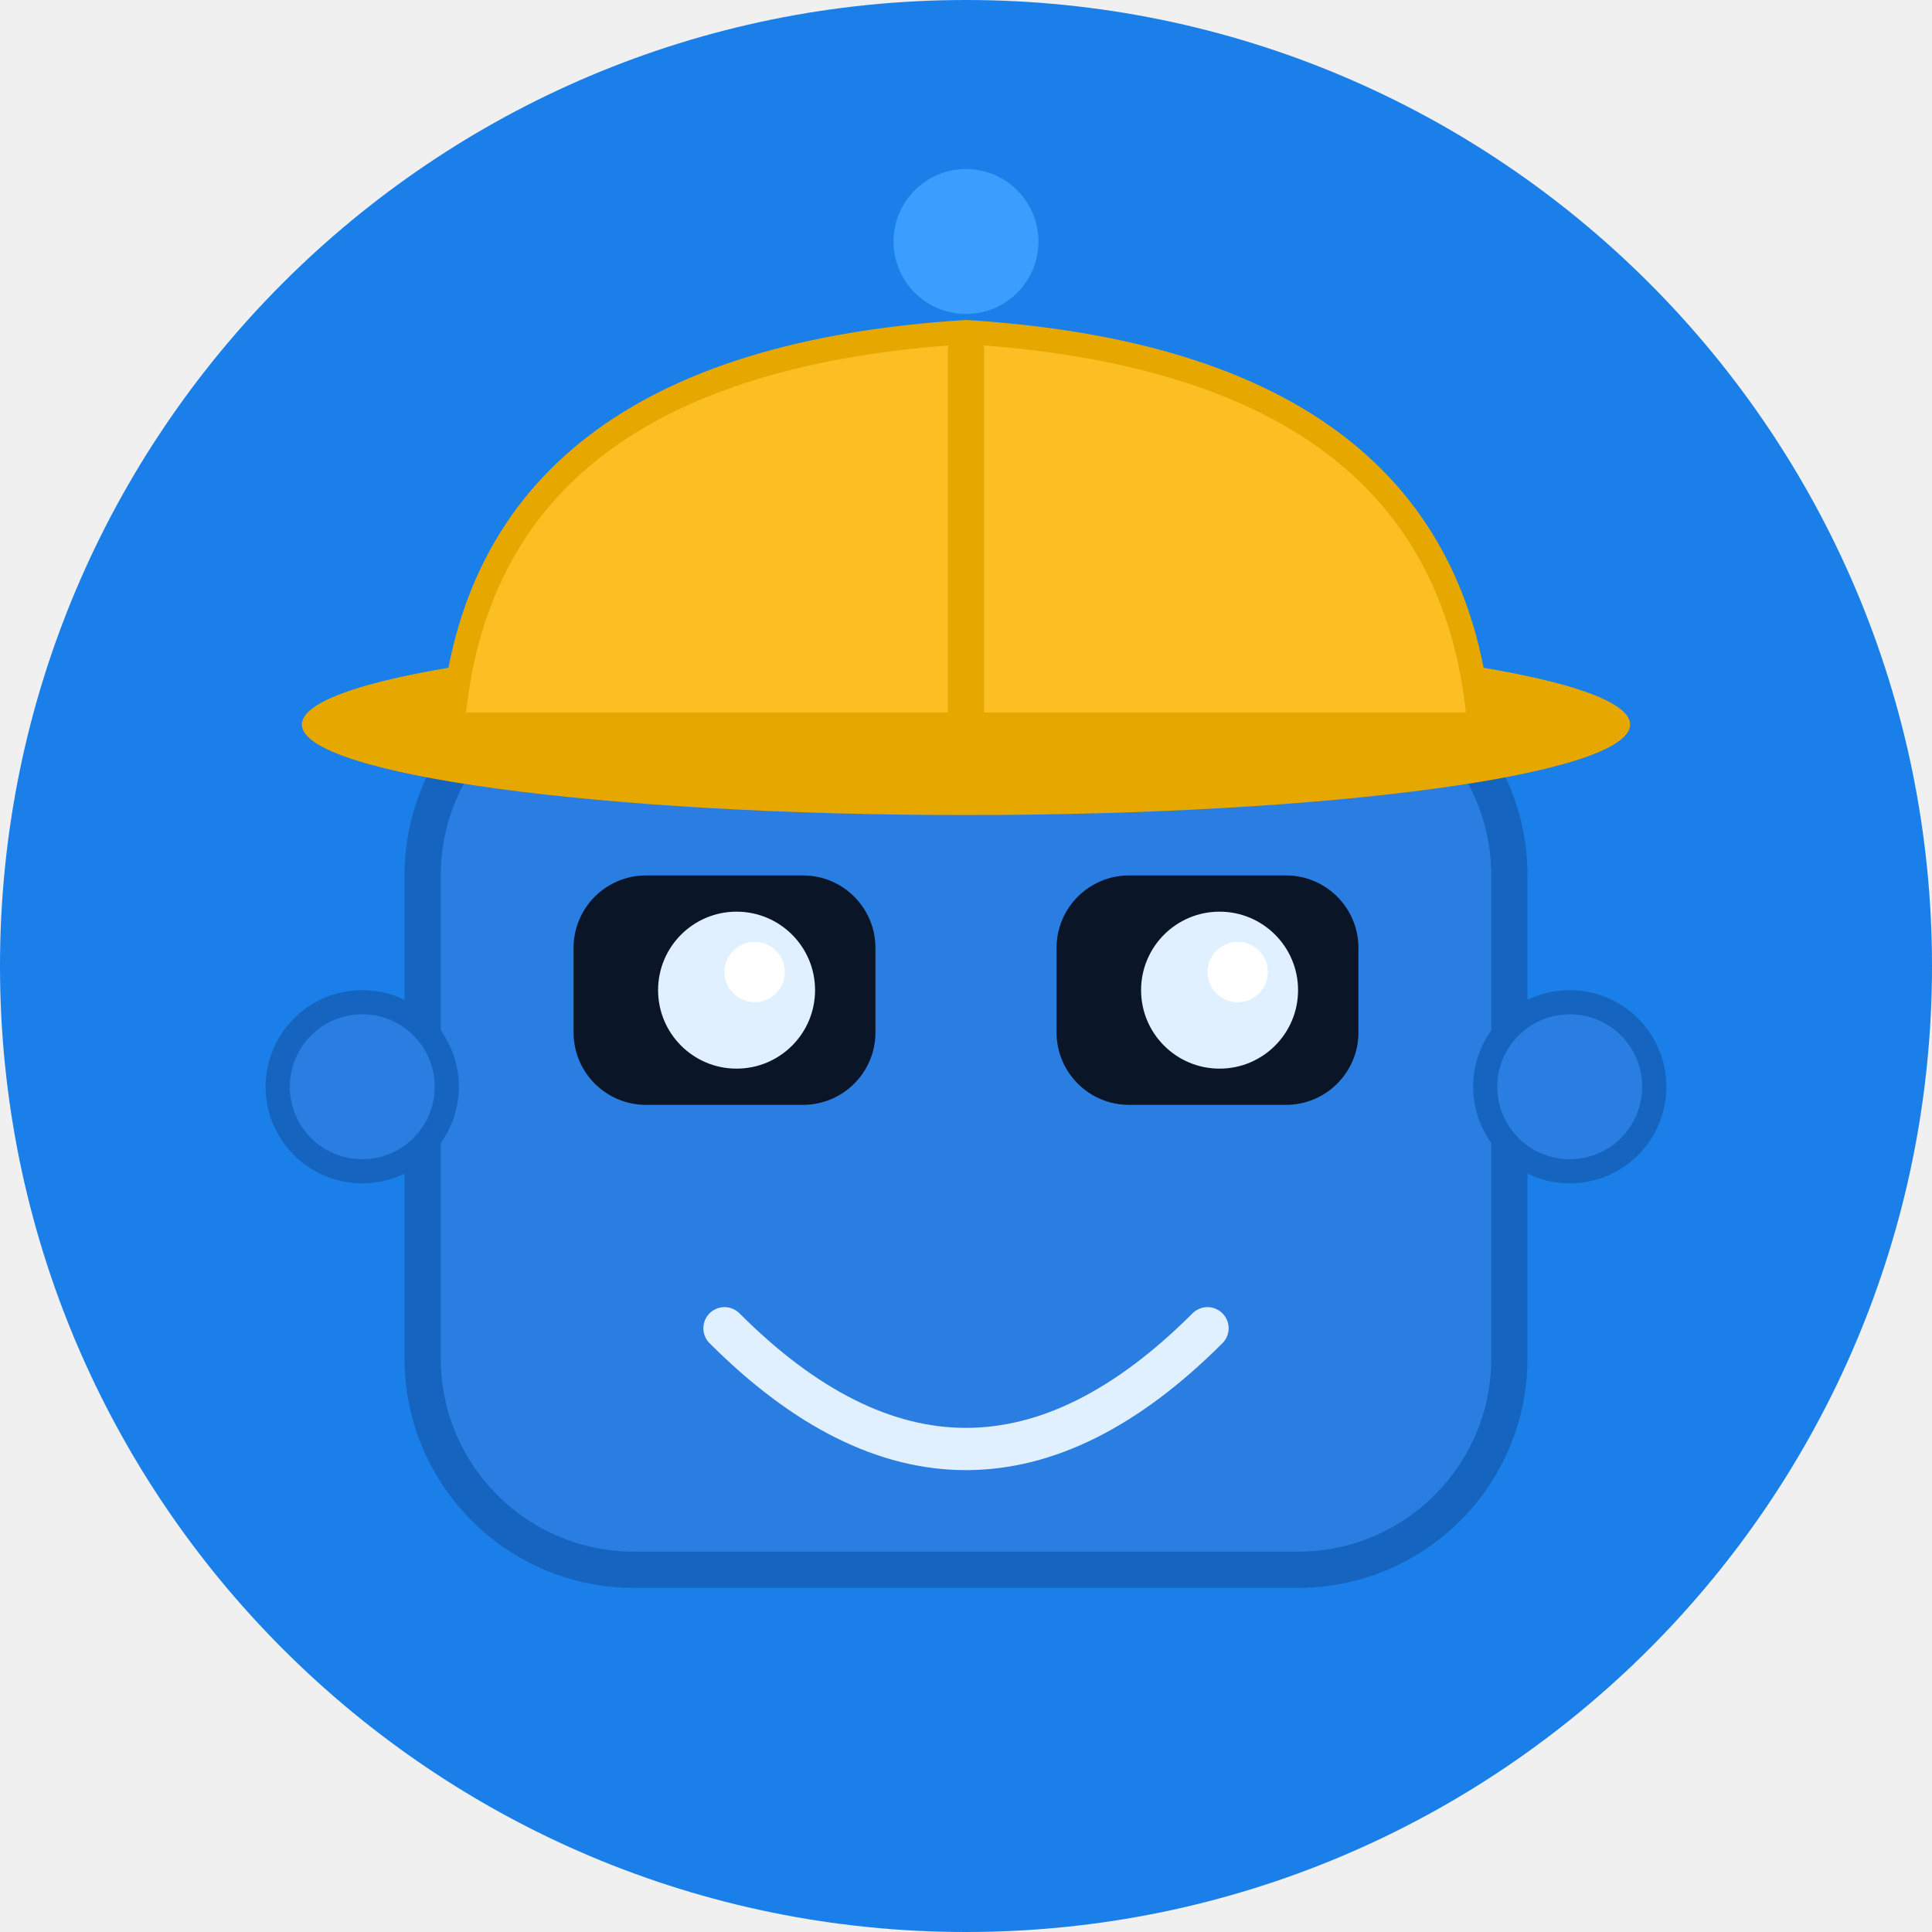
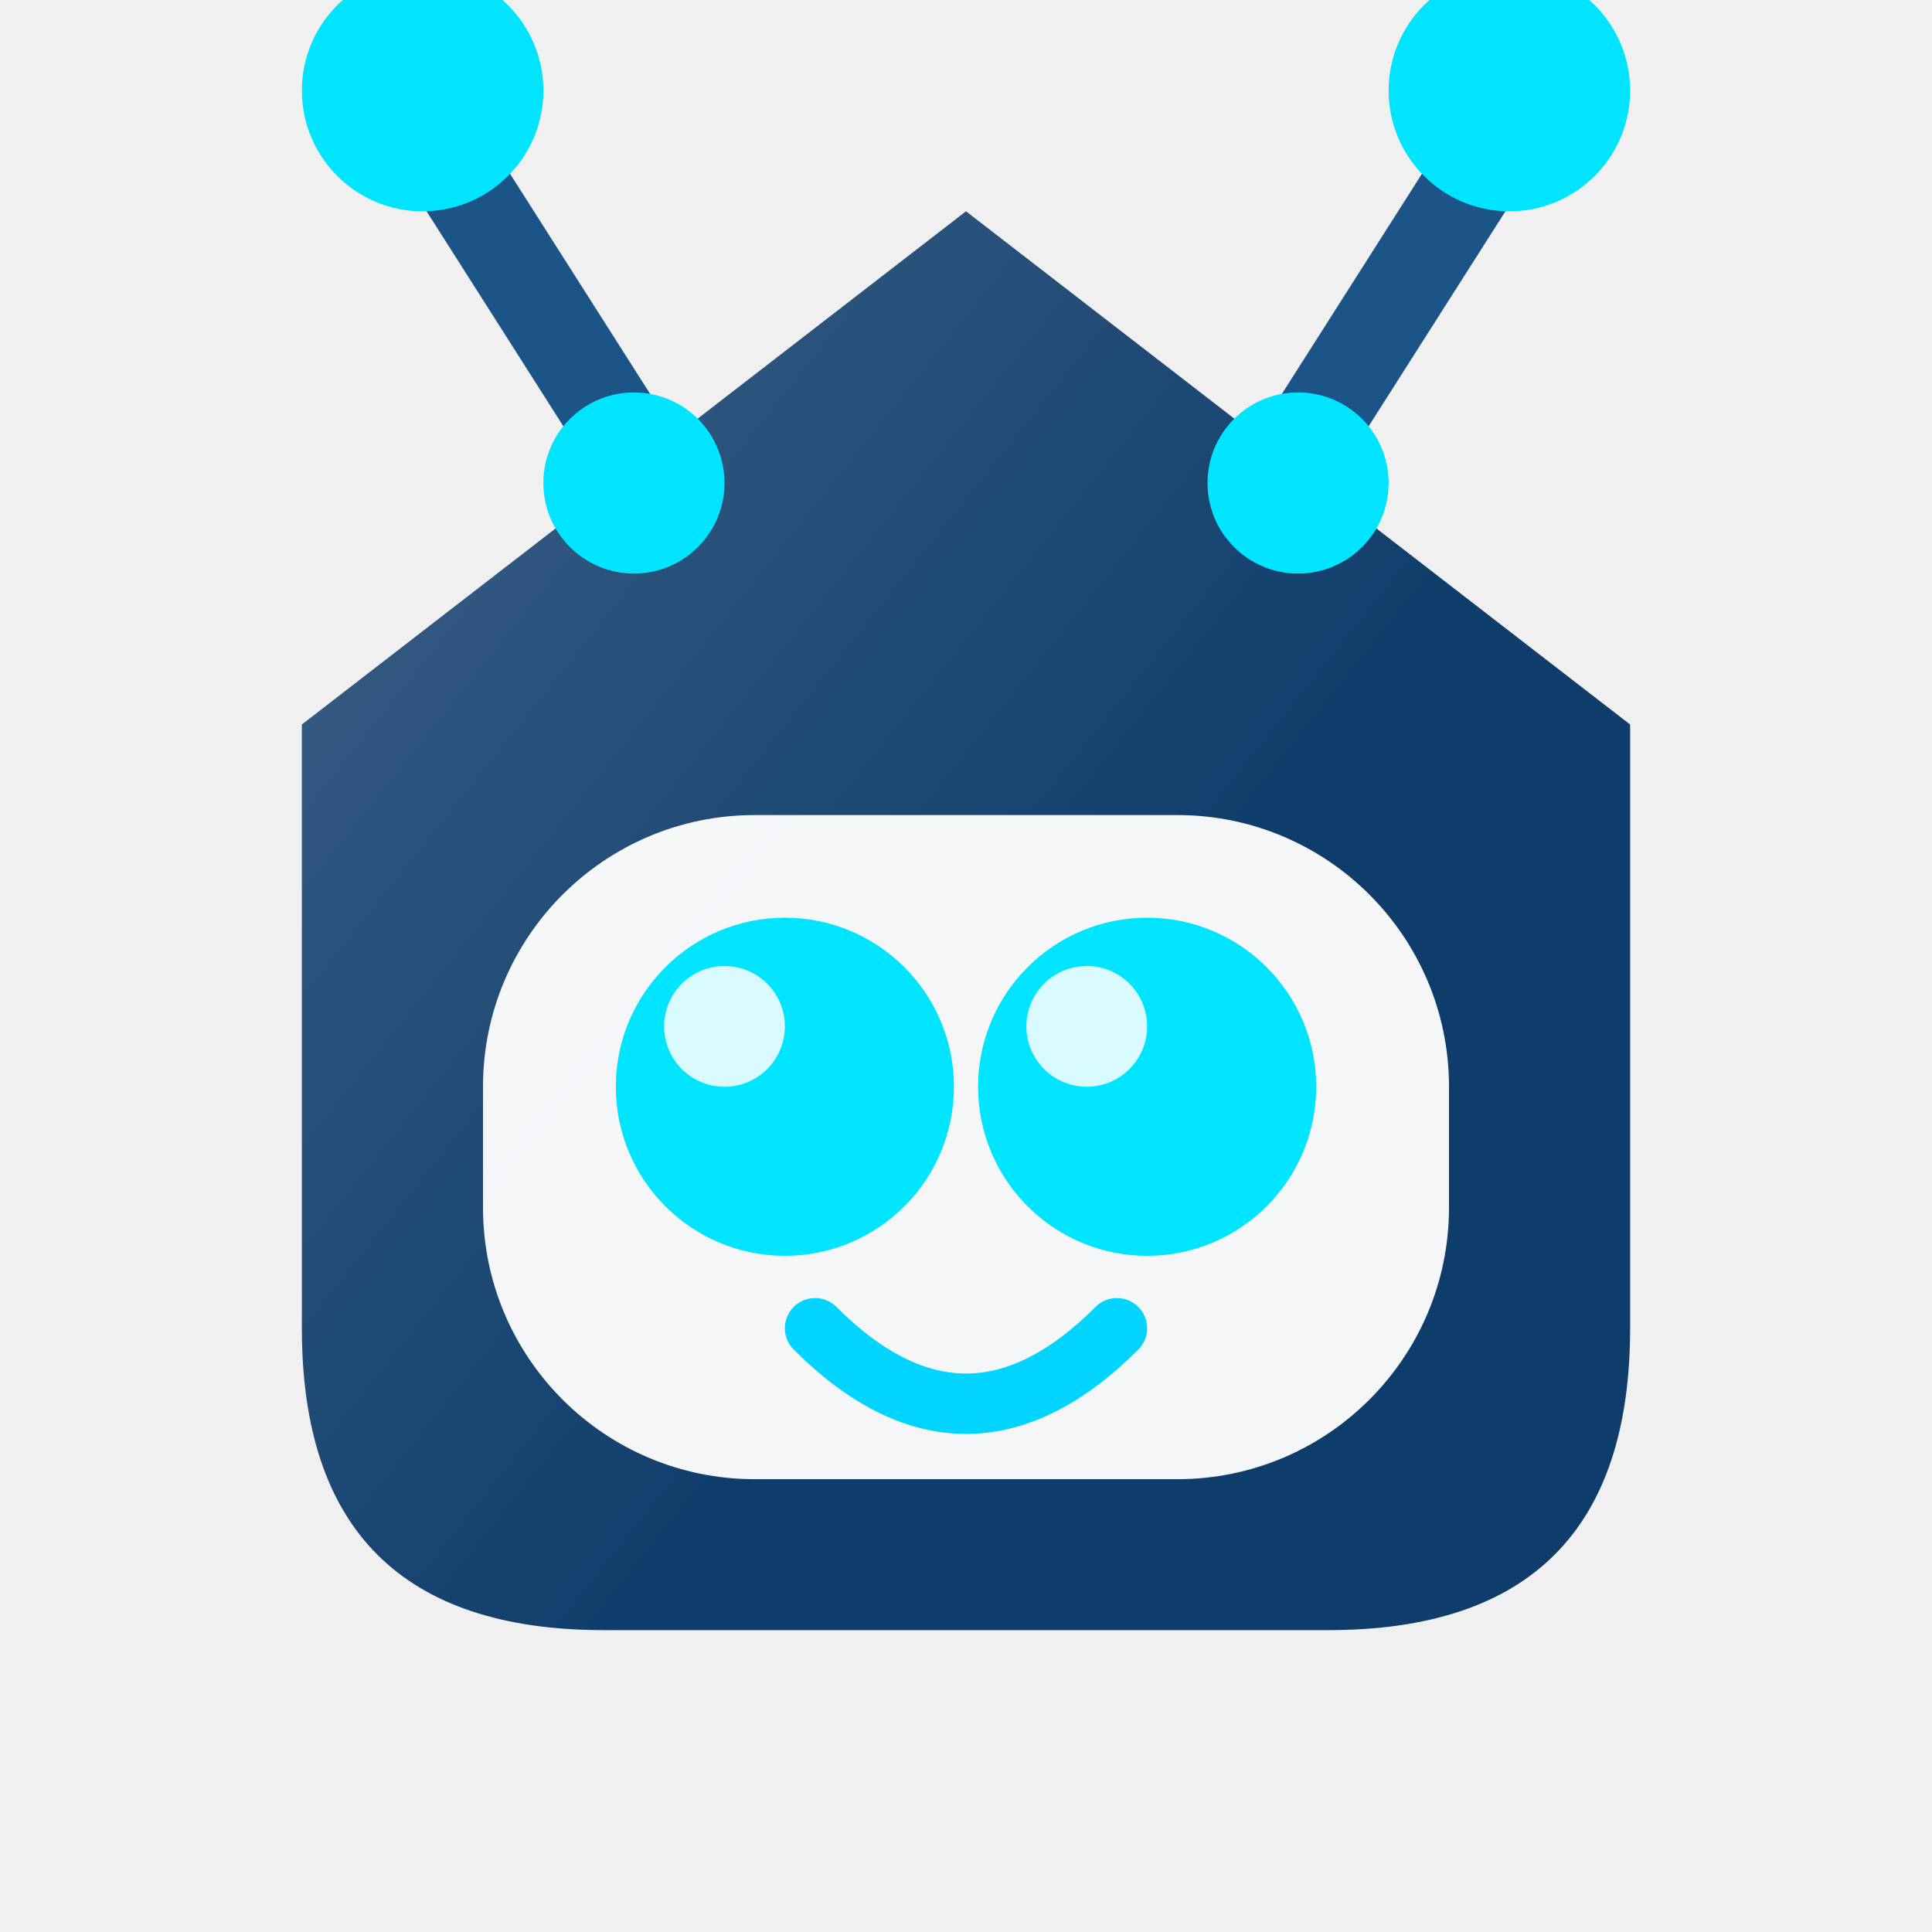
<svg xmlns="http://www.w3.org/2000/svg" viewBox="0 0 32 32" width="32" height="32">
-   <circle cx="16" cy="16" r="16" fill="#1A7FE8" />
-   <rect x="7" y="11" width="18" height="15" rx="3.5" ry="3.5" fill="#2A7DE1" stroke="#1565C0" stroke-width="0.6" />
-   <ellipse cx="16" cy="12" rx="11" ry="1.5" fill="#E5A700" />
-   <path d="M7.5 12 Q8 6 16 5.5 Q24 6 24.5 12 Z" fill="#FBBF24" stroke="#E5A700" stroke-width="0.4" />
-   <line x1="16" y1="5.8" x2="16" y2="12" stroke="#E5A700" stroke-width="0.6" stroke-linecap="round" />
-   <rect x="9.5" y="14.5" width="5" height="3.8" rx="1.2" fill="#0A1628" />
-   <rect x="17.5" y="14.5" width="5" height="3.8" rx="1.2" fill="#0A1628" />
-   <circle cx="12.2" cy="16.4" r="1.3" fill="#E0F0FF" />
-   <circle cx="12.5" cy="16.1" r="0.5" fill="#FFFFFF" />
-   <circle cx="20.2" cy="16.4" r="1.3" fill="#E0F0FF" />
-   <circle cx="20.5" cy="16.1" r="0.5" fill="#FFFFFF" />
-   <path d="M12 22 Q14 24 16 24 Q18 24 20 22" stroke="#E0F0FF" stroke-width="0.7" fill="none" stroke-linecap="round" />
-   <circle cx="16" cy="4" r="1.2" fill="#3B9EFF" />
-   <circle cx="6" cy="18" r="1.4" fill="#2A7DE1" stroke="#1565C0" stroke-width="0.4" />
-   <circle cx="26" cy="18" r="1.4" fill="#2A7DE1" stroke="#1565C0" stroke-width="0.4" />
+   <path d="M16 3.5 L27 12 L27 22 Q27 27 22 27 L10 27 Q5 27 5 22 L5 12 Z" fill="#0F3D6B" />
+   <path d="M16 3.5 L27 12 L27 22 Q27 27 22 27 L10 27 Q5 27 5 22 L5 12 Z" fill="url(#fs)" opacity="0.2" />
+   <rect x="8" y="13.5" width="16" height="11" rx="4.5" fill="#FFFFFF" opacity="0.95" />
+   <circle cx="13" cy="18" r="2.8" fill="#00E5FF" />
+   <circle cx="12" cy="17" r="1" fill="#FFFFFF" opacity="0.85" />
+   <circle cx="19" cy="18" r="2.8" fill="#00E5FF" />
+   <circle cx="18" cy="17" r="1" fill="#FFFFFF" opacity="0.85" />
+   <path d="M13.5 22 Q16 24.5 18.5 22" stroke="#00D4FF" stroke-width="1" stroke-linecap="round" fill="none" />
+   <line x1="10.5" y1="7.5" x2="7" y2="2" stroke="#1B5588" stroke-width="1.5" stroke-linecap="round" />
+   <circle cx="7" cy="1.5" r="2" fill="#00E5FF" />
+   <circle cx="10.5" cy="8" r="1.5" fill="#00E5FF" />
+   <line x1="21.5" y1="7.5" x2="25" y2="2" stroke="#1B5588" stroke-width="1.5" stroke-linecap="round" />
+   <circle cx="25" cy="1.5" r="2" fill="#00E5FF" />
+   <circle cx="21.5" cy="8" r="1.5" fill="#00E5FF" />
+   <defs>
+     <linearGradient id="fs" x1="5" y1="3" x2="20" y2="15" gradientUnits="userSpaceOnUse">
+       <stop offset="0%" stop-color="#FFFFFF" />
+       <stop offset="100%" stop-color="#FFFFFF" stop-opacity="0" />
+     </linearGradient>
+   </defs>
</svg>
